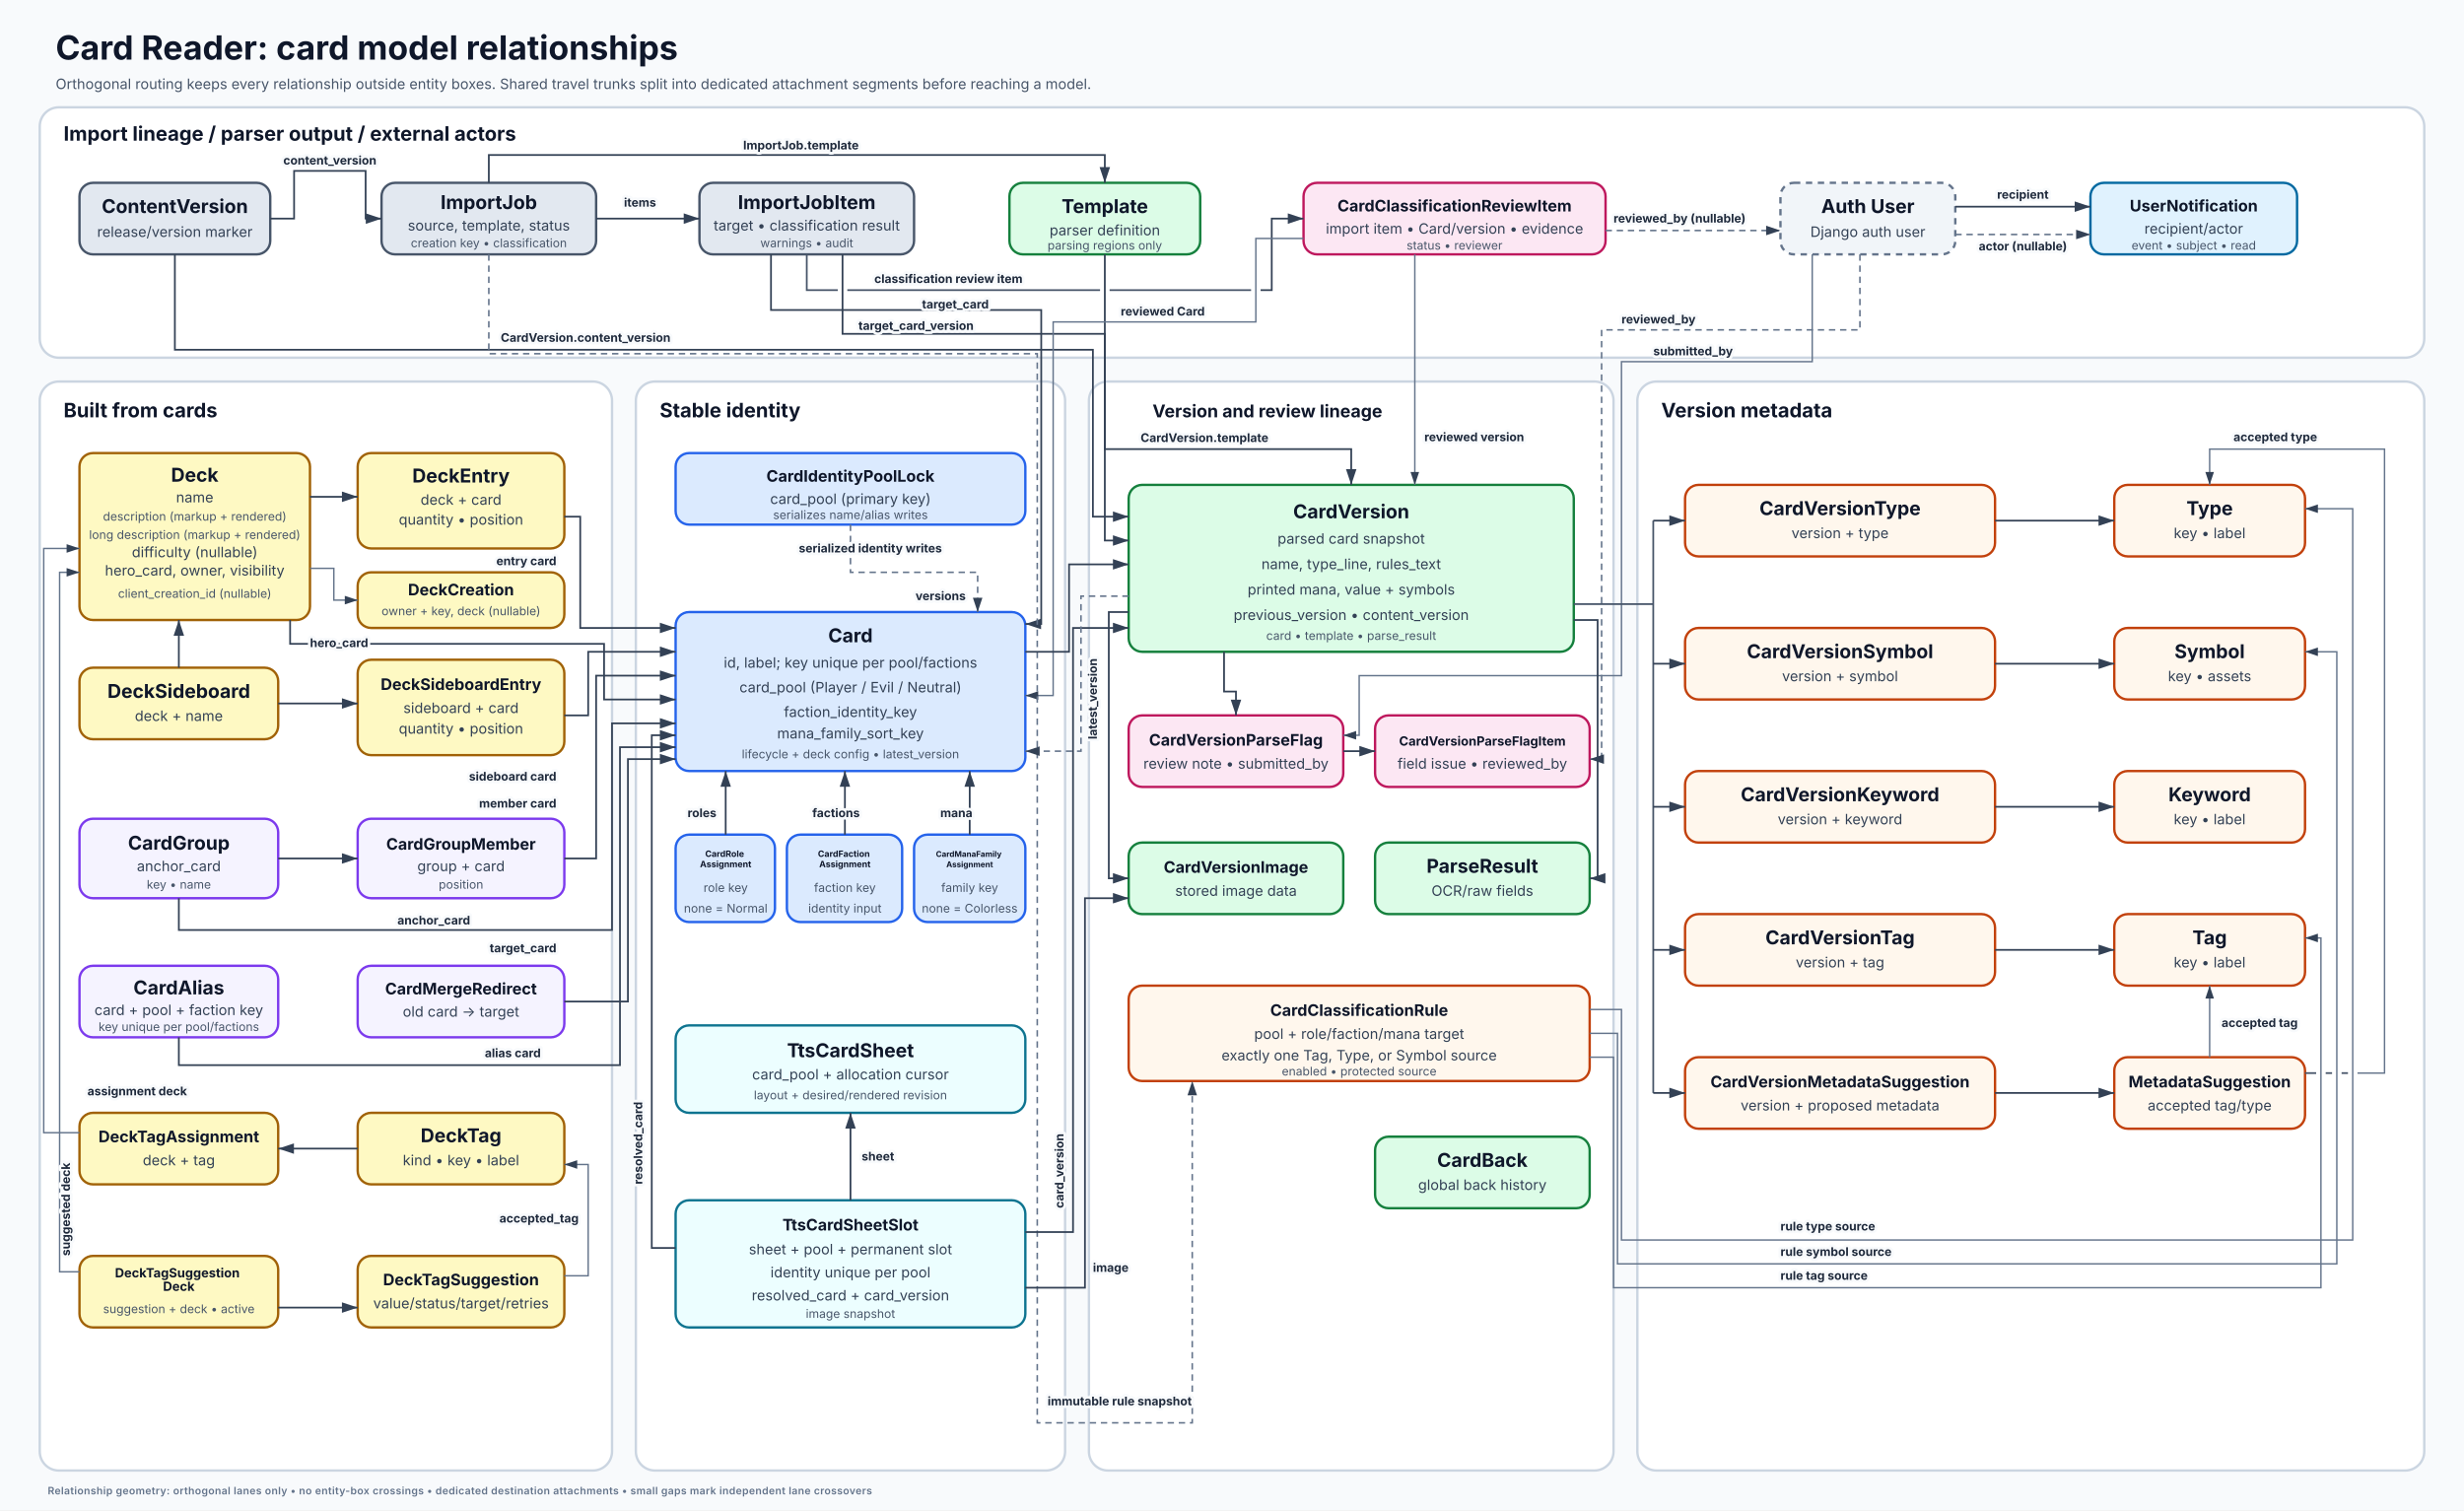
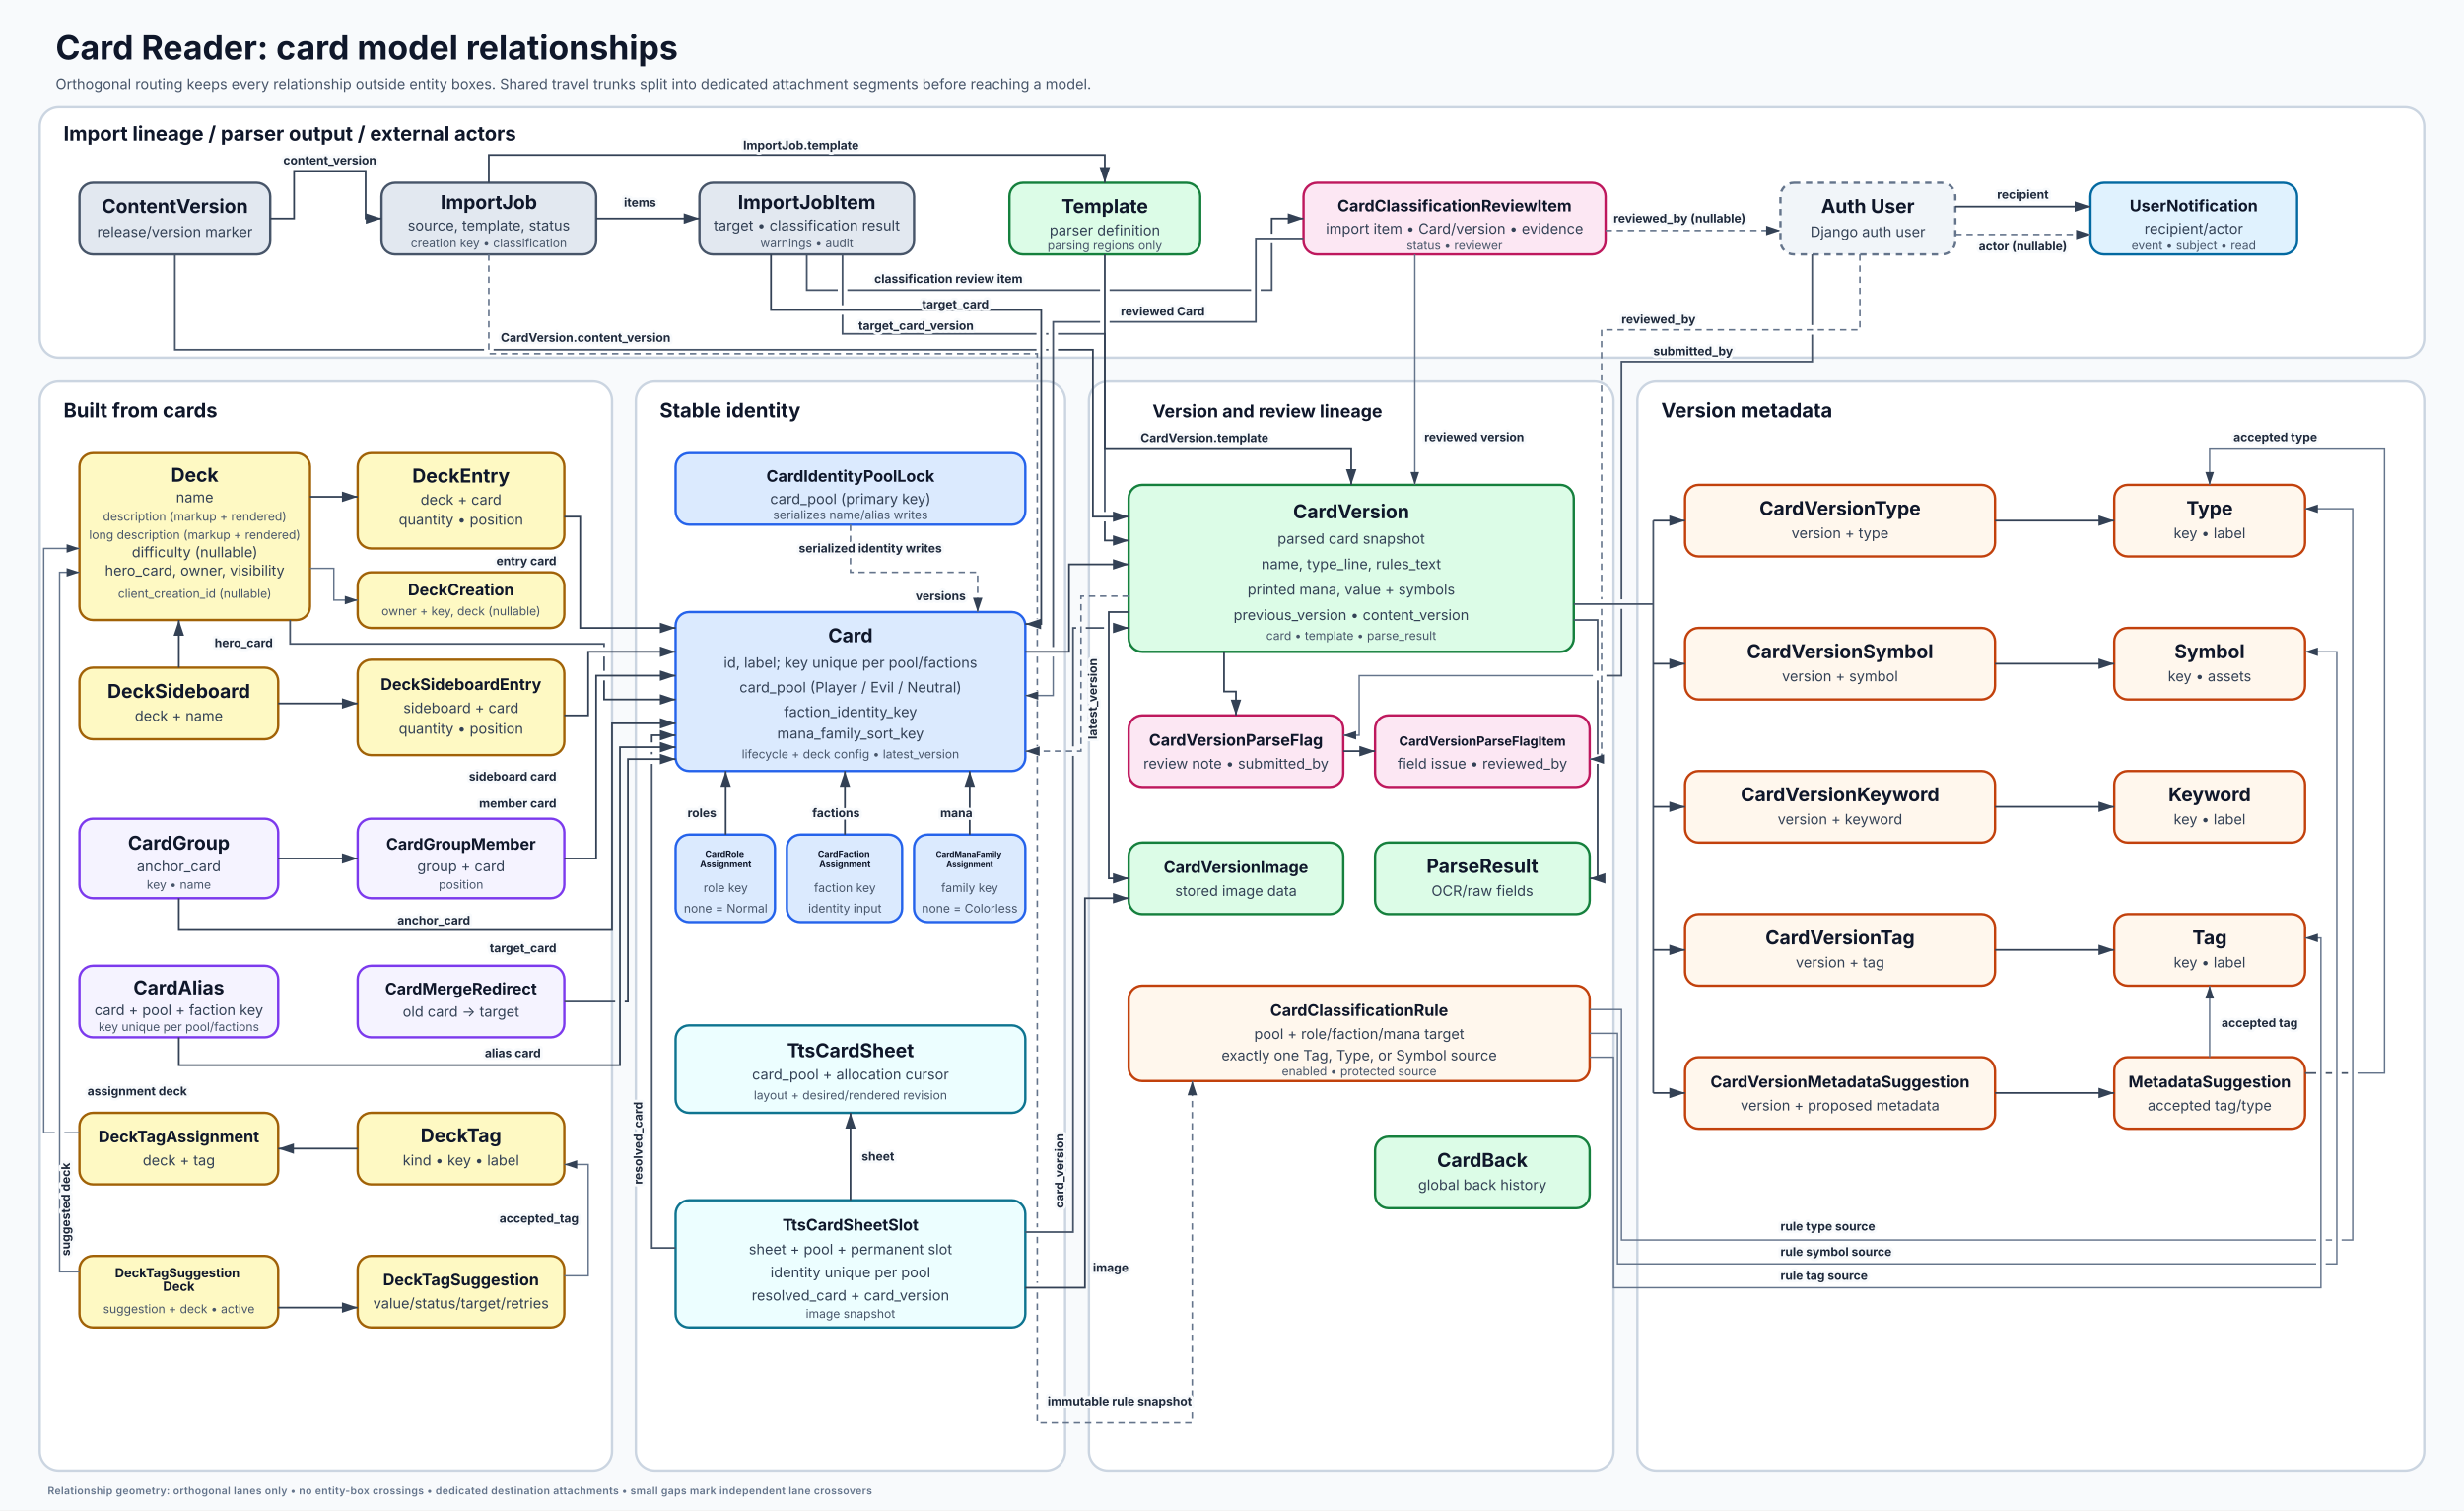
<svg xmlns="http://www.w3.org/2000/svg" width="3100" height="1900" viewBox="0 0 3100 1900" role="img" aria-labelledby="title desc">
  <defs>
    <marker id="arrow" markerWidth="10" markerHeight="10" refX="9" refY="3" orient="auto" markerUnits="strokeWidth">
      <path d="M0 0 L0 6 L9 3 Z" fill="#334155" />
    </marker>
    <style>
      .bg { fill: #f8fafc; }
      .band { fill: #ffffff; stroke: #cbd5e1; stroke-width: 3; rx: 24; }
      .band-title { font: 700 25px Inter, Arial, sans-serif; fill: #0f172a; }
      .band-title-tight { font: 700 22px Inter, Arial, sans-serif; fill: #0f172a; }
      .box { stroke-width: 3; rx: 17; }
      .card { fill: #dbeafe; stroke: #2563eb; }
      .left { fill: #fef9c3; stroke: #a16207; }
      .group { fill: #f5f3ff; stroke: #7c3aed; }
      .version { fill: #dcfce7; stroke: #15803d; }
      .meta { fill: #fff7ed; stroke: #c2410c; }
      .import { fill: #e2e8f0; stroke: #475569; }
      .review { fill: #fce7f3; stroke: #be185d; }
      .external { fill: #f1f5f9; stroke: #64748b; stroke-dasharray: 8 7; }
      .notify { fill: #e0f2fe; stroke: #0369a1; }
      .tts { fill: #ecfeff; stroke: #0e7490; }
      .title { font: 700 24px Inter, Arial, sans-serif; fill: #0f172a; text-anchor: middle; }
      .title-small { font: 700 20px Inter, Arial, sans-serif; fill: #0f172a; text-anchor: middle; }
      .title-tight { font: 700 16px Inter, Arial, sans-serif; fill: #0f172a; text-anchor: middle; }
      .model-name { font: 700 11px Inter, Arial, sans-serif; fill: #0f172a; text-anchor: middle; }
      .model-name-small { font: 700 10px Inter, Arial, sans-serif; fill: #0f172a; text-anchor: middle; }
      .field { font: 18px Inter, Arial, sans-serif; fill: #334155; text-anchor: middle; }
      .small { font: 15px Inter, Arial, sans-serif; fill: #475569; text-anchor: middle; }
      .line { stroke: #334155; stroke-width: 2.2; fill: none; stroke-linejoin: miter; marker-end: url(#arrow); }
      .thin { stroke: #64748b; stroke-width: 1.8; fill: none; stroke-linejoin: miter; marker-end: url(#arrow); }
+       .thin-travel { stroke: #64748b; stroke-width: 1.8; fill: none; stroke-linejoin: miter; }
      .soft { stroke: #64748b; stroke-width: 2; fill: none; stroke-dasharray: 8 6; stroke-linejoin: miter; marker-end: url(#arrow); }
+       .soft-travel { stroke: #64748b; stroke-width: 2; fill: none; stroke-dasharray: 8 6; stroke-linejoin: miter; }
      .bus { stroke: #475569; stroke-width: 2.2; fill: none; stroke-linejoin: miter; }
      .label { font: 700 15px Inter, Arial, sans-serif; fill: #1e293b; paint-order: stroke; stroke: #f8fafc; stroke-width: 7; stroke-linejoin: round; }
      .port-label { text-anchor: end; }
      .lane-note { font: 600 13px Inter, Arial, sans-serif; fill: #64748b; letter-spacing: .03em; }
    </style>
  </defs>
  <rect class="bg" width="3100" height="1900" />
  <text x="70" y="75" style="font: 700 42px Inter, Arial, sans-serif; fill: #0f172a;">Card Reader: card model relationships</text>
  <text x="70" y="112" style="font: 18px Inter, Arial, sans-serif; fill: #475569;">Orthogonal routing keeps every relationship outside entity boxes. Shared travel trunks split into dedicated attachment segments before reaching a model.</text>
  <rect class="band" x="50" y="135" width="3000" height="315" />
  <text class="band-title" x="80" y="177">Import lineage / parser output / external actors</text>
  <rect class="band" x="50" y="480" width="720" height="1370" />
  <text class="band-title" x="80" y="525">Built from cards</text>
  <rect class="band" x="800" y="480" width="540" height="1370" />
  <text class="band-title" x="830" y="525">Stable identity</text>
  <rect class="band" x="1370" y="480" width="660" height="1370" />
  <text class="band-title-tight" x="1450" y="525">Version and review lineage</text>
  <rect class="band" x="2060" y="480" width="990" height="1370" />
  <text class="band-title" x="2090" y="525">Version metadata</text>
  <rect class="box import" x="100" y="230" width="240" height="90" />
  <text class="title" x="220" y="268">ContentVersion</text>
  <text class="field" x="220" y="298">release/version marker</text>
  <rect class="box import" x="480" y="230" width="270" height="90" />
  <text class="title" x="615" y="263">ImportJob</text>
  <text class="field" x="615" y="290">source, template, status</text>
  <text class="small" x="615" y="311">creation key • classification</text>
  <rect class="box import" x="880" y="230" width="270" height="90" />
  <text class="title" x="1015" y="263">ImportJobItem</text>
  <text class="field" x="1015" y="290">target • classification result</text>
  <text class="small" x="1015" y="311">warnings • audit</text>
  <rect class="box version" x="1270" y="230" width="240" height="90" />
  <text class="title" x="1390" y="268">Template</text>
  <text class="field" x="1390" y="296">parser definition</text>
  <text class="small" x="1390" y="314">parsing regions only</text>
  <rect class="box review" x="1640" y="230" width="380" height="90" />
  <text class="title-small" x="1830" y="266">CardClassificationReviewItem</text>
  <text class="field" x="1830" y="294">import item • Card/version • evidence</text>
  <text class="small" x="1830" y="314">status • reviewer</text>
  <rect class="box external" x="2240" y="230" width="220" height="90" />
  <text class="title" x="2350" y="268">Auth User</text>
  <text class="field" x="2350" y="298">Django auth user</text>
  <rect class="box notify" x="2630" y="230" width="260" height="90" />
  <text class="title-small" x="2760" y="266">UserNotification</text>
  <text class="field" x="2760" y="294">recipient/actor</text>
  <text class="small" x="2760" y="314">event • subject • read</text>
  <rect class="box left" x="100" y="570" width="290" height="210" />
  <text class="title" x="245" y="606">Deck</text>
  <text class="field" x="245" y="632">name</text>
  <text class="small" x="245" y="655">description (markup + rendered)</text>
  <text class="small" x="245" y="678">long description (markup + rendered)</text>
  <text class="field" x="245" y="701">difficulty (nullable)</text>
  <text class="field" x="245" y="724">hero_card, owner, visibility</text>
  <text class="small" x="245" y="752">client_creation_id (nullable)</text>
  <rect class="box left" x="450" y="570" width="260" height="120" />
  <text class="title" x="580" y="607">DeckEntry</text>
  <text class="field" x="580" y="635">deck + card</text>
  <text class="field" x="580" y="660">quantity • position</text>
  <rect class="box left" x="450" y="720" width="260" height="70" />
  <text class="title-small" x="580" y="749">DeckCreation</text>
  <text class="small" x="580" y="774">owner + key, deck (nullable)</text>
  <rect class="box left" x="100" y="840" width="250" height="90" />
  <text class="title" x="225" y="878">DeckSideboard</text>
  <text class="field" x="225" y="907">deck + name</text>
  <rect class="box left" x="450" y="830" width="260" height="120" />
  <text class="title-small" x="580" y="868">DeckSideboardEntry</text>
  <text class="field" x="580" y="897">sideboard + card</text>
  <text class="field" x="580" y="923">quantity • position</text>
  <rect class="box group" x="100" y="1030" width="250" height="100" />
  <text class="title" x="225" y="1069">CardGroup</text>
  <text class="field" x="225" y="1096">anchor_card</text>
  <text class="small" x="225" y="1118">key • name</text>
  <rect class="box group" x="450" y="1030" width="260" height="100" />
  <text class="title-small" x="580" y="1069">CardGroupMember</text>
  <text class="field" x="580" y="1096">group + card</text>
  <text class="small" x="580" y="1118">position</text>
  <rect class="box group" x="100" y="1215" width="250" height="90" />
  <text class="title" x="225" y="1251">CardAlias</text>
  <text class="field" x="225" y="1277">card + pool + faction key</text>
  <text class="small" x="225" y="1297">key unique per pool/factions</text>
  <rect class="box group" x="450" y="1215" width="260" height="90" />
  <text class="title-small" x="580" y="1251">CardMergeRedirect</text>
  <text class="field" x="580" y="1279">old card → target</text>
  <rect class="box left" x="100" y="1400" width="250" height="90" />
  <text class="title-small" x="225" y="1437">DeckTagAssignment</text>
  <text class="field" x="225" y="1466">deck + tag</text>
  <rect class="box left" x="450" y="1400" width="260" height="90" />
  <text class="title" x="580" y="1437">DeckTag</text>
  <text class="field" x="580" y="1466">kind • key • label</text>
  <rect class="box left" x="100" y="1580" width="250" height="90" />
  <text class="title-tight" x="225" y="1607">
    <tspan x="225">DeckTagSuggestion</tspan>
    <tspan x="225" dy="17">Deck</tspan>
  </text>
  <text class="small" x="225" y="1652">suggestion + deck • active</text>
  <rect class="box left" x="450" y="1580" width="260" height="90" />
  <text class="title-small" x="580" y="1617">DeckTagSuggestion</text>
  <text class="field" x="580" y="1646">value/status/target/retries</text>
  <rect class="box card" x="850" y="570" width="440" height="90" />
  <text class="title-small" x="1070" y="606">CardIdentityPoolLock</text>
  <text class="field" x="1070" y="634">card_pool (primary key)</text>
  <text class="small" x="1070" y="653">serializes name/alias writes</text>
  <rect class="box card" x="850" y="770" width="440" height="200" />
  <text class="title" x="1070" y="808">Card</text>
  <text class="field" x="1070" y="840">id, label; key unique per pool/factions</text>
  <text class="field" x="1070" y="871">card_pool (Player / Evil / Neutral)</text>
  <text class="field" x="1070" y="902">faction_identity_key</text>
  <text class="field" x="1070" y="929">mana_family_sort_key</text>
  <text class="small" x="1070" y="954">lifecycle + deck config • latest_version</text>
  <rect class="box card" x="850" y="1050" width="125" height="110" />
  <text class="model-name" x="913" y="1078">
    <tspan x="913">CardRole</tspan>
    <tspan x="913" dy="13">Assignment</tspan>
  </text>
  <text class="small" x="913" y="1122">role key</text>
  <text class="small" x="913" y="1148">none = Normal</text>
  <rect class="box card" x="990" y="1050" width="145" height="110" />
  <text class="model-name" x="1063" y="1078">
    <tspan x="1063">CardFaction</tspan>
    <tspan x="1063" dy="13">Assignment</tspan>
  </text>
  <text class="small" x="1063" y="1122">faction key</text>
  <text class="small" x="1063" y="1148">identity input</text>
  <rect class="box card" x="1150" y="1050" width="140" height="110" />
  <text class="model-name-small" x="1220" y="1078">
    <tspan x="1220">CardManaFamily</tspan>
    <tspan x="1220" dy="13">Assignment</tspan>
  </text>
  <text class="small" x="1220" y="1122">family key</text>
  <text class="small" x="1220" y="1148">none = Colorless</text>
  <rect class="box tts" x="850" y="1290" width="440" height="110" />
  <text class="title" x="1070" y="1330">TtsCardSheet</text>
  <text class="field" x="1070" y="1358">card_pool + allocation cursor</text>
  <text class="small" x="1070" y="1383">layout + desired/rendered revision</text>
  <rect class="box tts" x="850" y="1510" width="440" height="160" />
  <text class="title-small" x="1070" y="1548">TtsCardSheetSlot</text>
  <text class="field" x="1070" y="1578">sheet + pool + permanent slot</text>
  <text class="field" x="1070" y="1607">identity unique per pool</text>
  <text class="field" x="1070" y="1636">resolved_card + card_version</text>
  <text class="small" x="1070" y="1658">image snapshot</text>
  <rect class="box version" x="1420" y="610" width="560" height="210" />
  <text class="title" x="1700" y="652">CardVersion</text>
  <text class="field" x="1700" y="684">parsed card snapshot</text>
  <text class="field" x="1700" y="716">name, type_line, rules_text</text>
  <text class="field" x="1700" y="748">printed mana, value + symbols</text>
  <text class="field" x="1700" y="780">previous_version • content_version</text>
  <text class="small" x="1700" y="805">card • template • parse_result</text>
  <rect class="box review" x="1420" y="900" width="270" height="90" />
  <text class="title-small" x="1555" y="938">CardVersionParseFlag</text>
  <text class="field" x="1555" y="967">review note • submitted_by</text>
  <rect class="box review" x="1730" y="900" width="270" height="90" />
  <text class="title-tight" x="1865" y="938">CardVersionParseFlagItem</text>
  <text class="field" x="1865" y="967">field issue • reviewed_by</text>
  <rect class="box version" x="1420" y="1060" width="270" height="90" />
  <text class="title-small" x="1555" y="1098">CardVersionImage</text>
  <text class="field" x="1555" y="1127">stored image data</text>
  <rect class="box version" x="1730" y="1060" width="270" height="90" />
  <text class="title" x="1865" y="1098">ParseResult</text>
  <text class="field" x="1865" y="1127">OCR/raw fields</text>
  <rect class="box meta" x="1420" y="1240" width="580" height="120" />
  <text class="title-small" x="1710" y="1278">CardClassificationRule</text>
  <text class="field" x="1710" y="1307">pool + role/faction/mana target</text>
  <text class="field" x="1710" y="1334">exactly one Tag, Type, or Symbol source</text>
  <text class="small" x="1710" y="1353">enabled • protected source</text>
  <rect class="box version" x="1730" y="1430" width="270" height="90" />
  <text class="title" x="1865" y="1468">CardBack</text>
  <text class="field" x="1865" y="1497">global back history</text>
  <rect class="box meta" x="2120" y="610" width="390" height="90" />
  <text class="title" x="2315" y="648">CardVersionType</text>
  <text class="field" x="2315" y="677">version + type</text>
  <rect class="box meta" x="2660" y="610" width="240" height="90" />
  <text class="title" x="2780" y="648">Type</text>
  <text class="field" x="2780" y="677">key • label</text>
  <rect class="box meta" x="2120" y="790" width="390" height="90" />
  <text class="title" x="2315" y="828">CardVersionSymbol</text>
  <text class="field" x="2315" y="857">version + symbol</text>
  <rect class="box meta" x="2660" y="790" width="240" height="90" />
  <text class="title" x="2780" y="828">Symbol</text>
  <text class="field" x="2780" y="857">key • assets</text>
  <rect class="box meta" x="2120" y="970" width="390" height="90" />
  <text class="title" x="2315" y="1008">CardVersionKeyword</text>
  <text class="field" x="2315" y="1037">version + keyword</text>
  <rect class="box meta" x="2660" y="970" width="240" height="90" />
  <text class="title" x="2780" y="1008">Keyword</text>
  <text class="field" x="2780" y="1037">key • label</text>
  <rect class="box meta" x="2120" y="1150" width="390" height="90" />
  <text class="title" x="2315" y="1188">CardVersionTag</text>
  <text class="field" x="2315" y="1217">version + tag</text>
  <rect class="box meta" x="2660" y="1150" width="240" height="90" />
  <text class="title" x="2780" y="1188">Tag</text>
  <text class="field" x="2780" y="1217">key • label</text>
  <rect class="box meta" x="2120" y="1330" width="390" height="90" />
  <text class="title-small" x="2315" y="1368">CardVersionMetadataSuggestion</text>
  <text class="field" x="2315" y="1397">version + proposed metadata</text>
  <rect class="box meta" x="2660" y="1330" width="240" height="90" />
  <text class="title-small" x="2780" y="1368">MetadataSuggestion</text>
  <text class="field" x="2780" y="1397">accepted tag/type</text>
  <path class="line" d="M340 275 L370 275 L370 215 L460 215 L460 275 L480 275" />
  <text class="label" x="415" y="207" text-anchor="middle">content_version</text>
  <path class="line" d="M750 275 L880 275" />
  <text class="label" x="785" y="260">items</text>
  <path class="line" d="M615 230 L615 195 L1390 195 L1390 230" />
  <text class="label" x="935" y="188">ImportJob.template</text>
  <path class="bus" d="M1015 320 L1015 365 L1054 365" />
  <path class="bus" d="M1066 365 L1384 365" />
  <path class="bus" d="M1396 365 L1574 365" />
-   <path class="line" d="M1586 365 L1600 365 L1600 275 L1640 275" />
+   <path class="bus" d="M1586 365 L1600 365 L1600 306" />
+   <path class="line" d="M1600 294 L1600 275 L1640 275" />
  <text class="label" x="1100" y="356">classification review item</text>
  <path class="soft" d="M2020 290 L2240 290" />
  <text class="label" x="2030" y="280">reviewed_by (nullable)</text>
  <path class="line" d="M2460 260 L2630 260" />
  <text class="label" x="2545" y="250" text-anchor="middle">recipient</text>
  <path class="soft" d="M2460 295 L2630 295" />
  <text class="label" x="2545" y="315" text-anchor="middle">actor (nullable)</text>
-   <path class="line" d="M220 320 L220 440 L1375 440 L1375 650 L1420 650" />
+   <path class="bus" d="M220 320 L220 440 L609 440" />
+   <path class="bus" d="M621 440 L1304 440" />
+   <path class="bus" d="M1316 440 L1319 440" />
+   <path class="line" d="M1331 440 L1375 440 L1375 650 L1420 650" />
  <text class="label" x="630" y="430">CardVersion.content_version</text>
-   <path class="line" d="M1060 320 L1060 420 L1390 420 L1390 680 L1420 680" />
+   <path class="bus" d="M1060 320 L1060 384" />
+   <path class="bus" d="M1060 396 L1060 420 L1304 420" />
+   <path class="bus" d="M1316 420 L1319 420" />
+   <path class="bus" d="M1331 420 L1390 420 L1390 644" />
+   <path class="line" d="M1390 656 L1390 680 L1420 680" />
  <text class="label" x="1080" y="415">target_card_version</text>
  <path class="line" d="M970 320 L970 390 L1310 390 L1310 785 L1290 785" />
  <text class="label" x="1160" y="388">target_card</text>
  <path class="line" d="M1390 320 L1390 565 L1700 565 L1700 610" />
  <text class="label" x="1435" y="556">CardVersion.template</text>
  <path class="thin" d="M1780 320 L1780 610" />
  <text class="label" x="1792" y="555">reviewed version</text>
-   <path class="thin" d="M1640 300 L1580 300 L1580 405 L1325 405 L1325 875 L1290 875" />
+   <path class="bus" d="M1640 300 L1580 300 L1580 405 L1396 405" />
+   <path class="bus" d="M1384 405 L1325 405 L1325 814" />
+   <path class="thin" d="M1325 826 L1325 875 L1290 875" />
  <text class="label" x="1410" y="397">reviewed Card</text>
-   <path class="thin" d="M2280 320 L2280 455 L2040 455 L2040 850 L1710 850 L1710 925 L1690 925" />
+   <path class="bus" d="M2280 320 L2280 409" />
+   <path class="bus" d="M2280 421 L2280 455 L2040 455 L2040 754" />
+   <path class="bus" d="M2040 766 L2040 850 L2021 850" />
+   <path class="thin" d="M2004 850 L1710 850 L1710 925 L1690 925" />
  <text class="label" x="2080" y="447">submitted_by</text>
-   <path class="soft" d="M2340 320 L2340 415 L2015 415 L2015 955 L2000 955" />
+   <path class="soft-travel" d="M2340 320 L2340 415 L2015 415 L2015 754" />
+   <path class="soft" d="M2015 766 L2015 955 L2000 955" />
  <text class="label" x="2040" y="407">reviewed_by</text>
-   <path class="soft" d="M615 320 L615 445 L1305 445 L1305 1790 L1500 1790 L1500 1360" />
+   <path class="soft-travel" d="M615 320 L615 445 L1305 445 L1305 779" />
+   <path class="soft-travel" d="M1305 791 L1305 814" />
+   <path class="soft-travel" d="M1305 826 L1305 869" />
+   <path class="soft-travel" d="M1305 881 L1305 939" />
+   <path class="soft-travel" d="M1305 951 L1305 1544" />
+   <path class="soft-travel" d="M1305 1556 L1305 1614" />
+   <path class="soft" d="M1305 1626 L1305 1790 L1500 1790 L1500 1360" />
  <text class="label" x="1318" y="1768">immutable rule snapshot</text>
  <path class="line" d="M390 625 L450 625" />
  <path class="thin" d="M390 715 L420 715 L420 755 L450 755" />
  <path class="line" d="M225 840 L225 780" />
  <path class="line" d="M350 885 L450 885" />
  <path class="line" d="M350 1080 L450 1080" />
  <path class="line" d="M450 1445 L350 1445" />
  <path class="line" d="M350 1645 L450 1645" />
-   <path class="thin" d="M100 1425 L55 1425 L55 690 L100 690" />
+   <path class="thin-travel" d="M100 1425 L81 1425" />
+   <path class="thin" d="M69 1425 L55 1425 L55 690 L100 690" />
  <text class="label" x="110" y="1378">assignment deck</text>
  <path class="thin" d="M100 1600 L75 1600 L75 720 L100 720" />
  <text class="label" x="88" y="1580" transform="rotate(-90 88 1580)">suggested deck</text>
  <path class="thin" d="M710 1605 L740 1605 L740 1465 L710 1465" />
  <text class="label" x="728" y="1538" text-anchor="end">accepted_tag</text>
  <path class="line" d="M710 650 L730 650 L730 790 L850 790" />
  <text class="label" x="700" y="711" text-anchor="end">entry card</text>
  <path class="line" d="M710 900 L740 900 L740 820 L850 820" />
  <text class="label" x="700" y="982" text-anchor="end">sideboard card</text>
  <path class="line" d="M710 1080 L750 1080 L750 850 L850 850" />
  <text class="label" x="700" y="1016" text-anchor="end">member card</text>
-   <path class="line" d="M365 780 L365 810 L760 810 L760 880 L850 880" />
-   <text class="label" x="390" y="814">hero_card</text>
+   <path class="bus" d="M365 780 L365 810 L760 810 L760 814" />
+   <path class="bus" d="M760 826 L760 844" />
+   <path class="line" d="M760 856 L760 880 L850 880" />
+   <text class="label" x="270" y="814">hero_card</text>
  <path class="line" d="M225 1130 L225 1170 L770 1170 L770 910 L850 910" />
  <text class="label" x="500" y="1163">anchor_card</text>
  <path class="line" d="M225 1305 L225 1340 L780 1340 L780 940 L850 940" />
  <text class="label" x="610" y="1330">alias card</text>
-   <path class="line" d="M710 1260 L790 1260 L790 955 L850 955" />
+   <path class="bus" d="M710 1260 L774 1260" />
+   <path class="line" d="M786 1260 L790 1260 L790 955 L850 955" />
  <text class="label" x="700" y="1198" text-anchor="end">target_card</text>
  <path class="soft" d="M1070 660 L1070 720 L1230 720 L1230 770" />
  <text class="label" x="1095" y="695" text-anchor="middle">serialized identity writes</text>
  <path class="line" d="M913 1050 L913 970" />
  <text class="label" x="865" y="1028">roles</text>
  <path class="line" d="M1063 1050 L1063 970" />
  <text class="label" x="1022" y="1028">factions</text>
  <path class="line" d="M1220 1050 L1220 970" />
  <text class="label" x="1183" y="1028">mana</text>
  <path class="line" d="M1070 1510 L1070 1400" />
  <text class="label" x="1084" y="1460">sheet</text>
-   <path class="line" d="M850 1570 L820 1570 L820 925 L850 925" />
+   <path class="bus" d="M850 1570 L820 1570 L820 961" />
+   <path class="bus" d="M820 949 L820 946" />
+   <path class="line" d="M820 934 L820 925 L850 925" />
  <text class="label" x="808" y="1490" transform="rotate(-90 808 1490)">resolved_card</text>
-   <path class="line" d="M1290 1550 L1350 1550 L1350 790 L1420 790" />
+   <path class="bus" d="M1290 1550 L1350 1550 L1350 951" />
+   <path class="bus" d="M1350 939 L1350 790 L1354 790" />
+   <path class="bus" d="M1366 790 L1389 790" />
+   <path class="line" d="M1401 790 L1420 790" />
  <text class="label" x="1338" y="1520" transform="rotate(-90 1338 1520)">card_version</text>
  <path class="line" d="M1290 1620 L1365 1620 L1365 1130 L1420 1130" />
  <text class="label" x="1375" y="1600">image</text>
  <path class="line" d="M1290 820 L1345 820 L1345 710 L1420 710" />
  <text class="label" x="1215" y="755" text-anchor="end">versions</text>
  <path class="soft" d="M1420 750 L1360 750 L1360 945 L1290 945" />
  <text class="label" x="1380" y="930" transform="rotate(-90 1380 930)">latest_version</text>
  <path class="line" d="M1540 820 L1540 870 L1555 870 L1555 900" />
  <path class="line" d="M1690 945 L1730 945" />
  <path class="line" d="M1420 770 L1395 770 L1395 1105 L1420 1105" />
-   <path class="line" d="M1980 780 L2010 780 L2010 1105 L2000 1105" />
+   <path class="bus" d="M1980 780 L2010 780 L2010 844" />
+   <path class="bus" d="M2010 856 L2010 949" />
+   <path class="line" d="M2010 961 L2010 1105 L2000 1105" />
  <path class="bus" d="M1980 760 L2080 760" />
  <path class="bus" d="M2080 655 L2080 1375" />
  <path class="line" d="M2080 655 L2120 655" />
  <path class="line" d="M2080 835 L2120 835" />
  <path class="line" d="M2080 1015 L2120 1015" />
  <path class="line" d="M2080 1195 L2120 1195" />
  <path class="line" d="M2080 1375 L2120 1375" />
  <path class="line" d="M2510 655 L2660 655" />
  <path class="line" d="M2510 835 L2660 835" />
  <path class="line" d="M2510 1015 L2660 1015" />
  <path class="line" d="M2510 1195 L2660 1195" />
  <path class="line" d="M2510 1375 L2660 1375" />
-   <path class="thin" d="M2000 1270 L2040 1270 L2040 1560 L2960 1560 L2960 640 L2900 640" />
+   <path class="thin-travel" d="M2000 1270 L2040 1270 L2040 1560 L2914 1560" />
+   <path class="thin-travel" d="M2926 1560 L2934 1560" />
+   <path class="thin" d="M2946 1560 L2960 1560 L2960 640 L2900 640" />
  <text class="label" x="2240" y="1548">rule type source</text>
-   <path class="thin" d="M2000 1300 L2035 1300 L2035 1590 L2940 1590 L2940 820 L2900 820" />
+   <path class="thin-travel" d="M2000 1300 L2035 1300 L2035 1590 L2914 1590" />
+   <path class="thin" d="M2926 1590 L2940 1590 L2940 820 L2900 820" />
  <text class="label" x="2240" y="1580">rule symbol source</text>
  <path class="thin" d="M2000 1330 L2030 1330 L2030 1620 L2920 1620 L2920 1180 L2900 1180" />
  <text class="label" x="2240" y="1610">rule tag source</text>
  <path class="bus" d="M2900 1350 L2914 1350" />
  <path class="bus" d="M2926 1350 L2934 1350" />
  <path class="bus" d="M2946 1350 L2954 1350" />
  <path class="thin" d="M2966 1350 L3000 1350 L3000 565 L2780 565 L2780 610" />
  <text class="label" x="2810" y="555">accepted type</text>
  <path class="thin" d="M2780 1330 L2780 1240" />
  <text class="label" x="2795" y="1292">accepted tag</text>
  <text class="lane-note" x="60" y="1880">Relationship geometry: orthogonal lanes only • no entity-box crossings • dedicated destination attachments • small gaps mark independent lane crossovers</text>
</svg>
